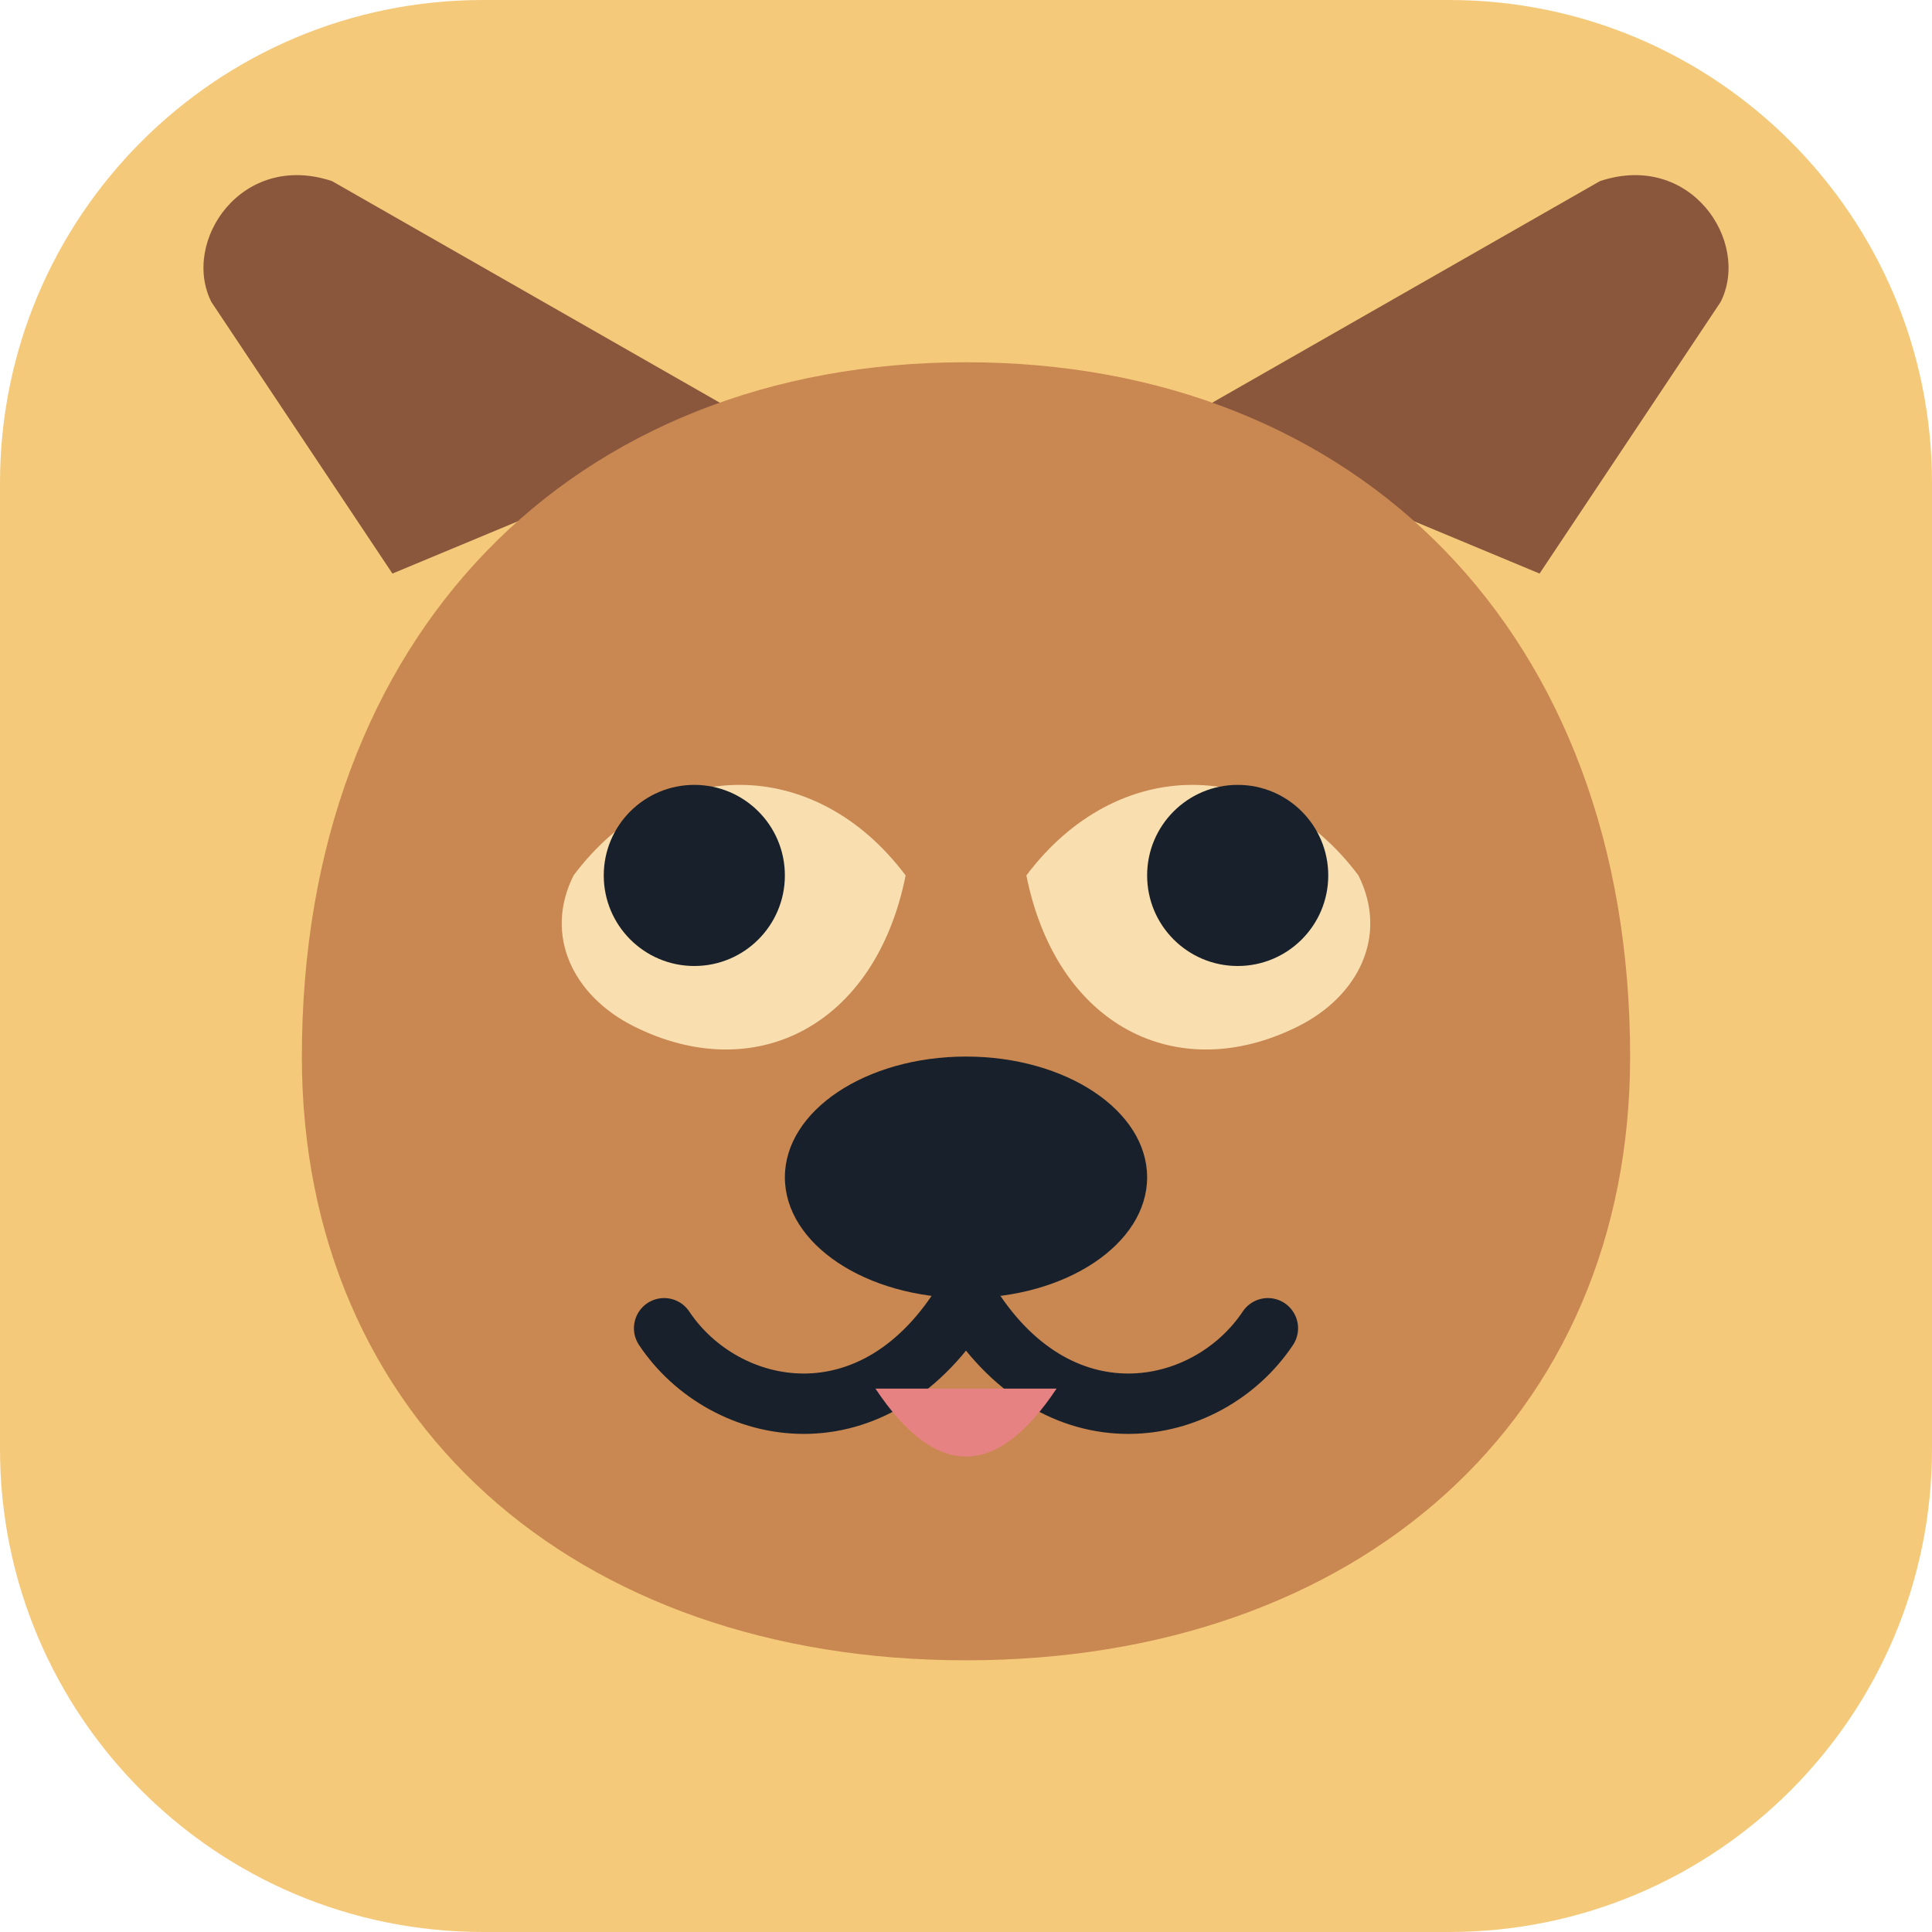
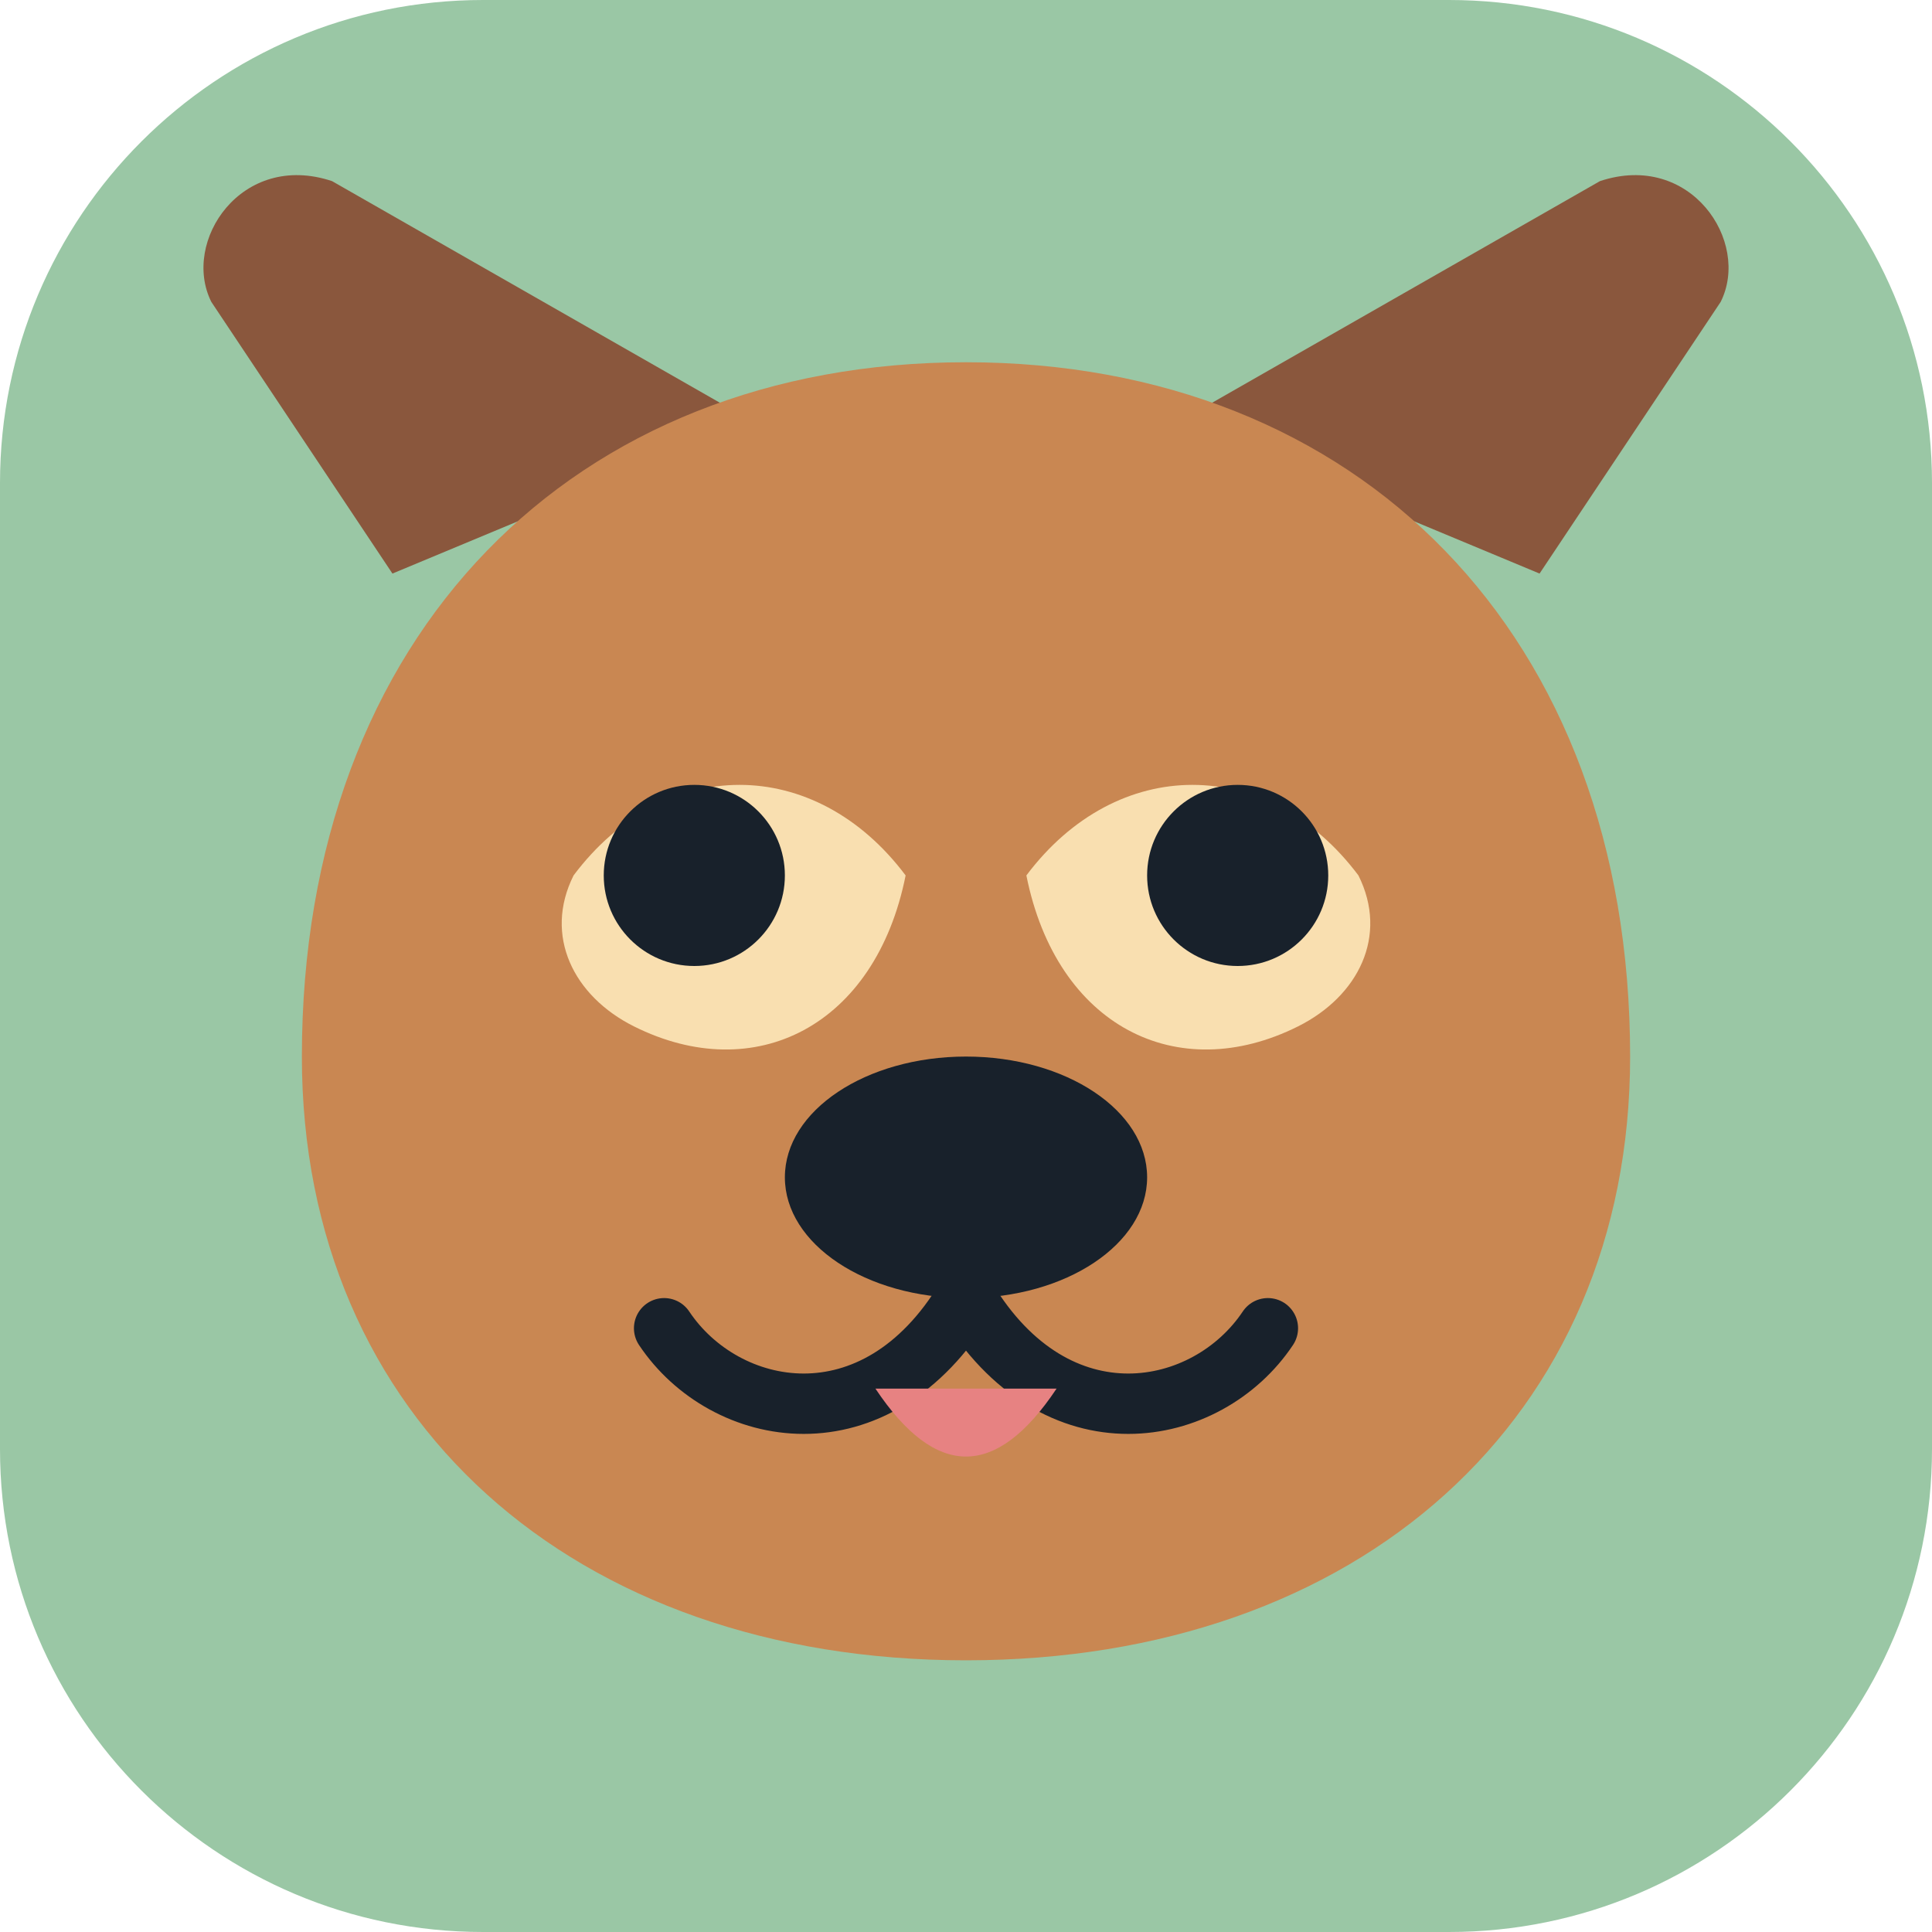
<svg xmlns="http://www.w3.org/2000/svg" viewBox="0 0 64 64">
-   <rect width="64" height="64" rx="16" fill="#f5c97a" />
+   <rect width="64" height="64" rx="16" fill="#9ac7a5" />
  <path d="M13 19 7 10c-1-2 1-5 4-4l14 8zM51 19l6-9c1-2-1-5-4-4L39 14z" fill="#8a573d" />
  <path d="M32 12c-13 0-22 9-22 23 0 12 9 20 22 20s22-8 22-20c0-14-9-23-22-23z" fill="#c98752" />
  <path d="M19 29c3-4 8-4 11 0-1 5-5 7-9 5-2-1-3-3-2-5zm26 0c-3-4-8-4-11 0 1 5 5 7 9 5 2-1 3-3 2-5z" fill="#f9dfb0" />
  <circle cx="23" cy="29" r="3" fill="#18212b" />
  <circle cx="41" cy="29" r="3" fill="#18212b" />
  <ellipse cx="32" cy="39" rx="6" ry="4" fill="#18212b" />
  <path d="M32 43c-3 5-8 4-10 1m10-1c3 5 8 4 10 1" fill="none" stroke="#18212b" stroke-width="2" stroke-linecap="round" />
  <path d="M29 46c2 3 4 3 6 0" fill="#e78282" />
</svg>
